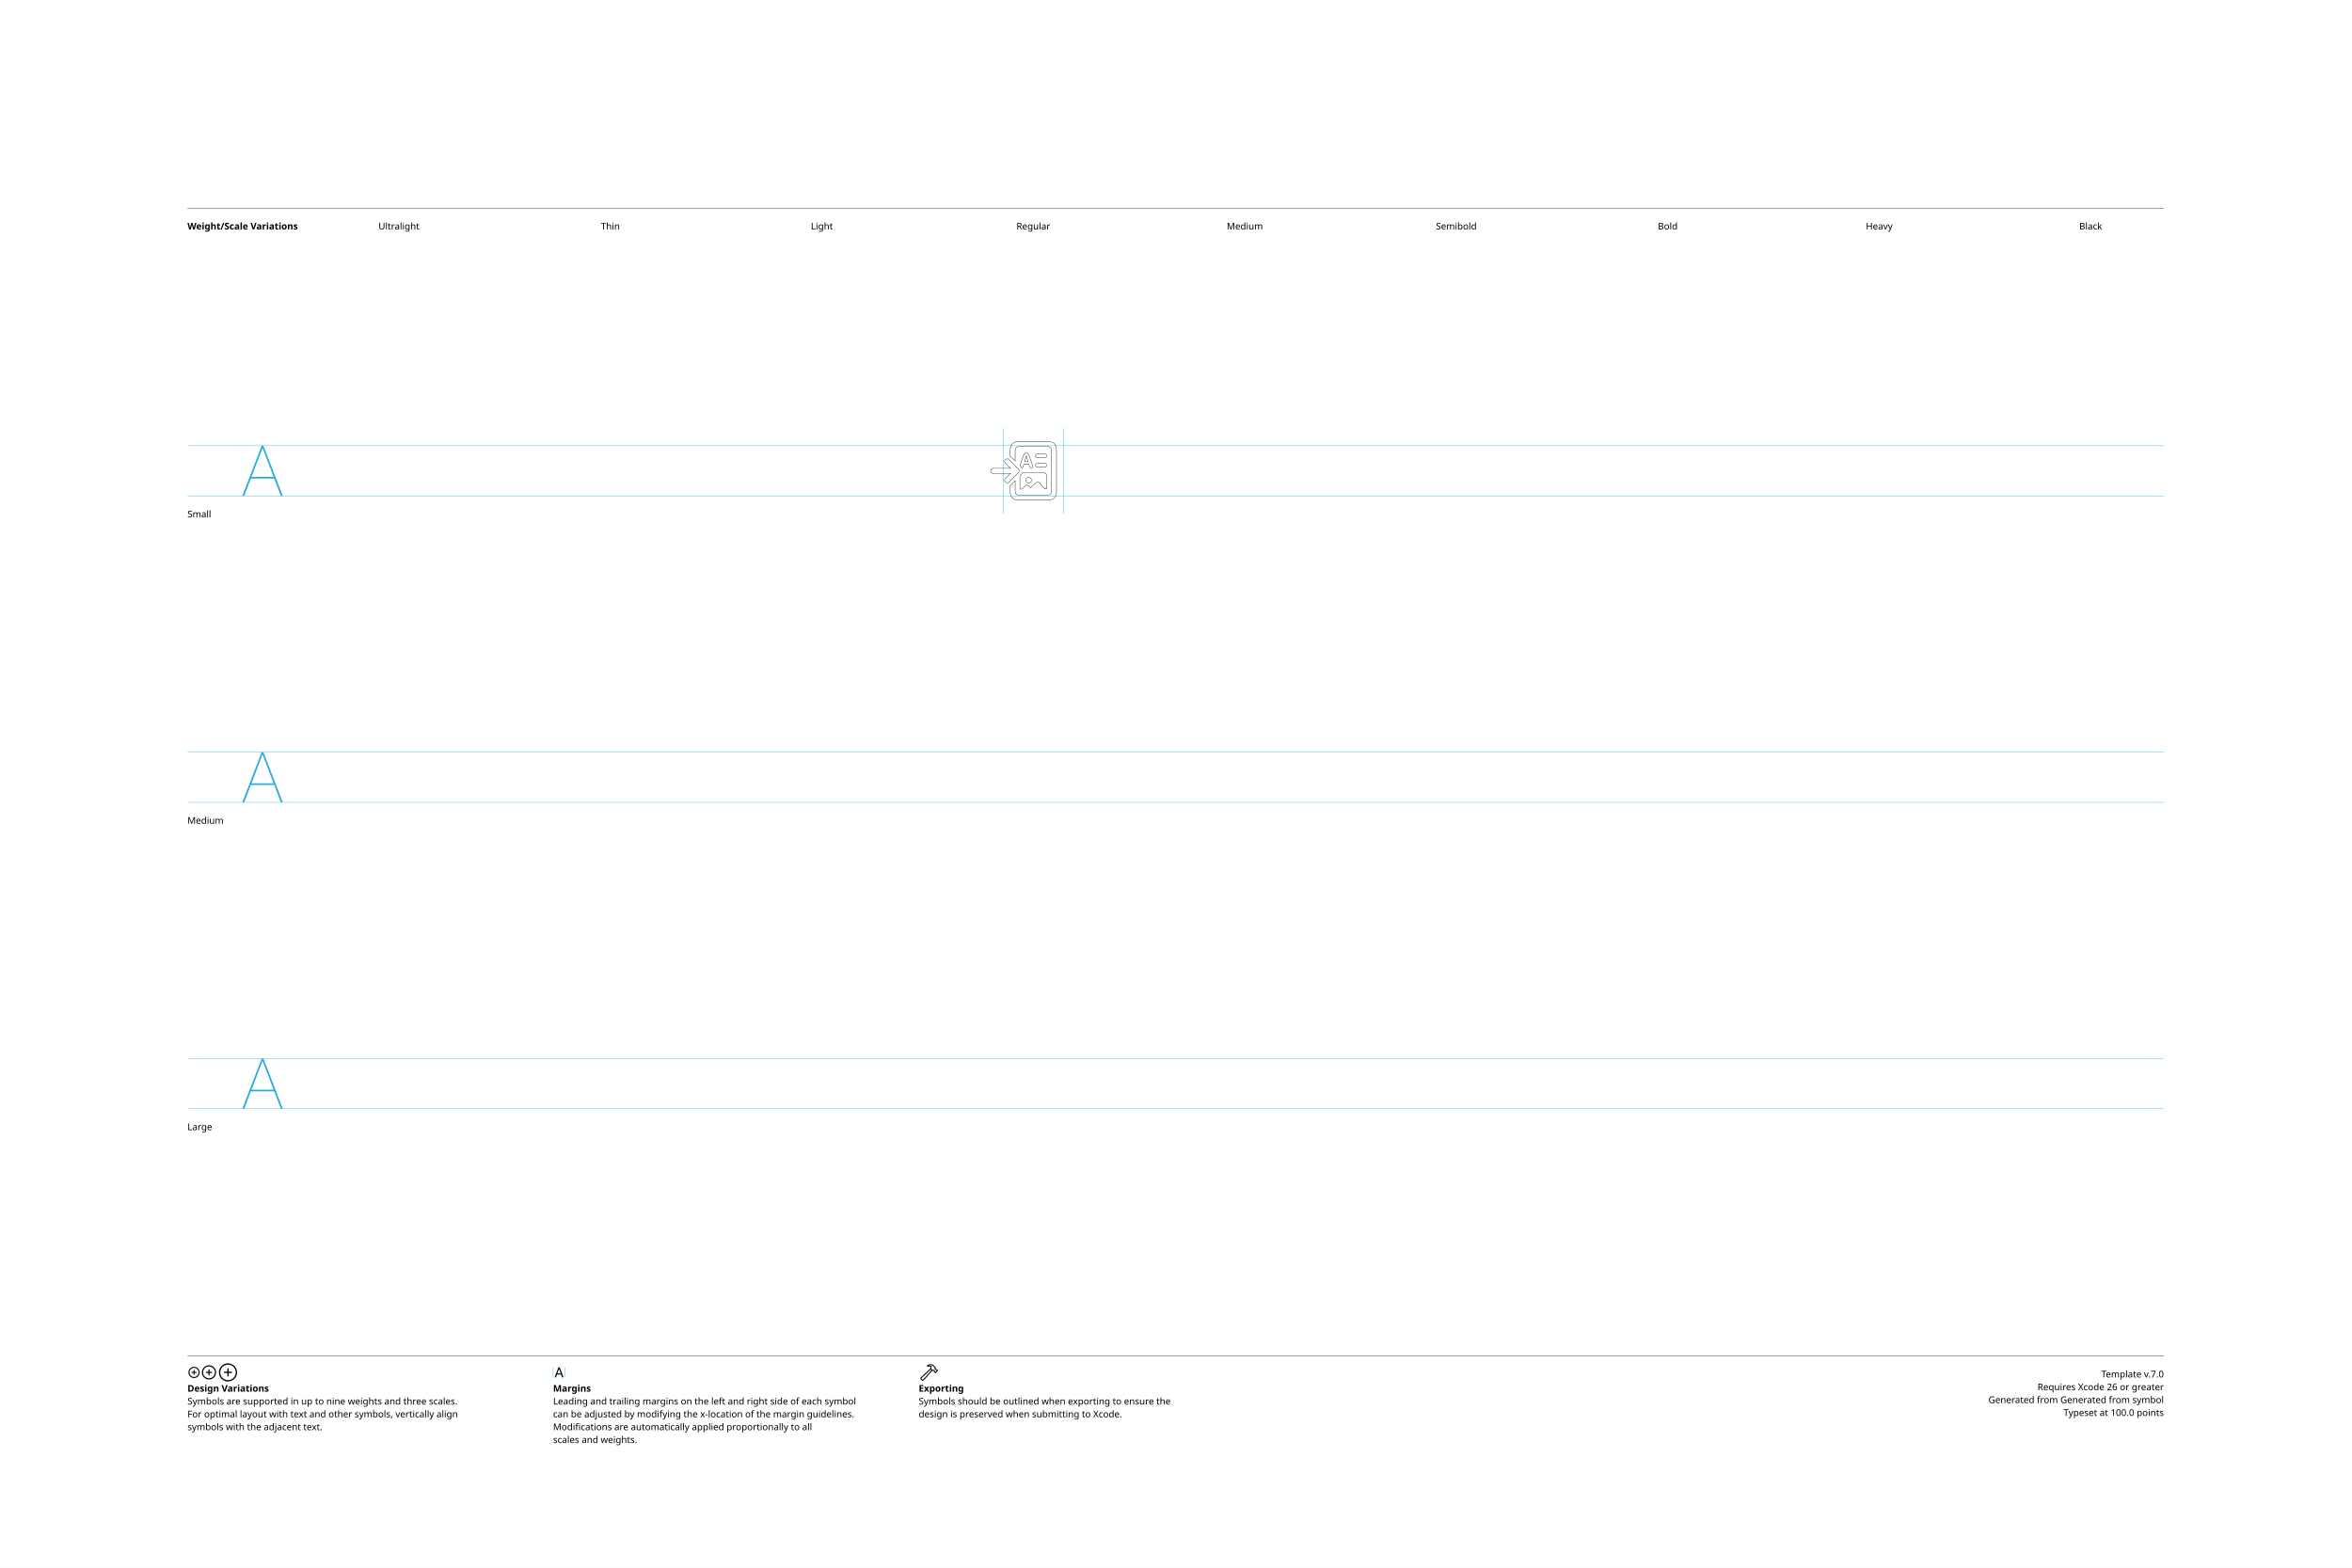
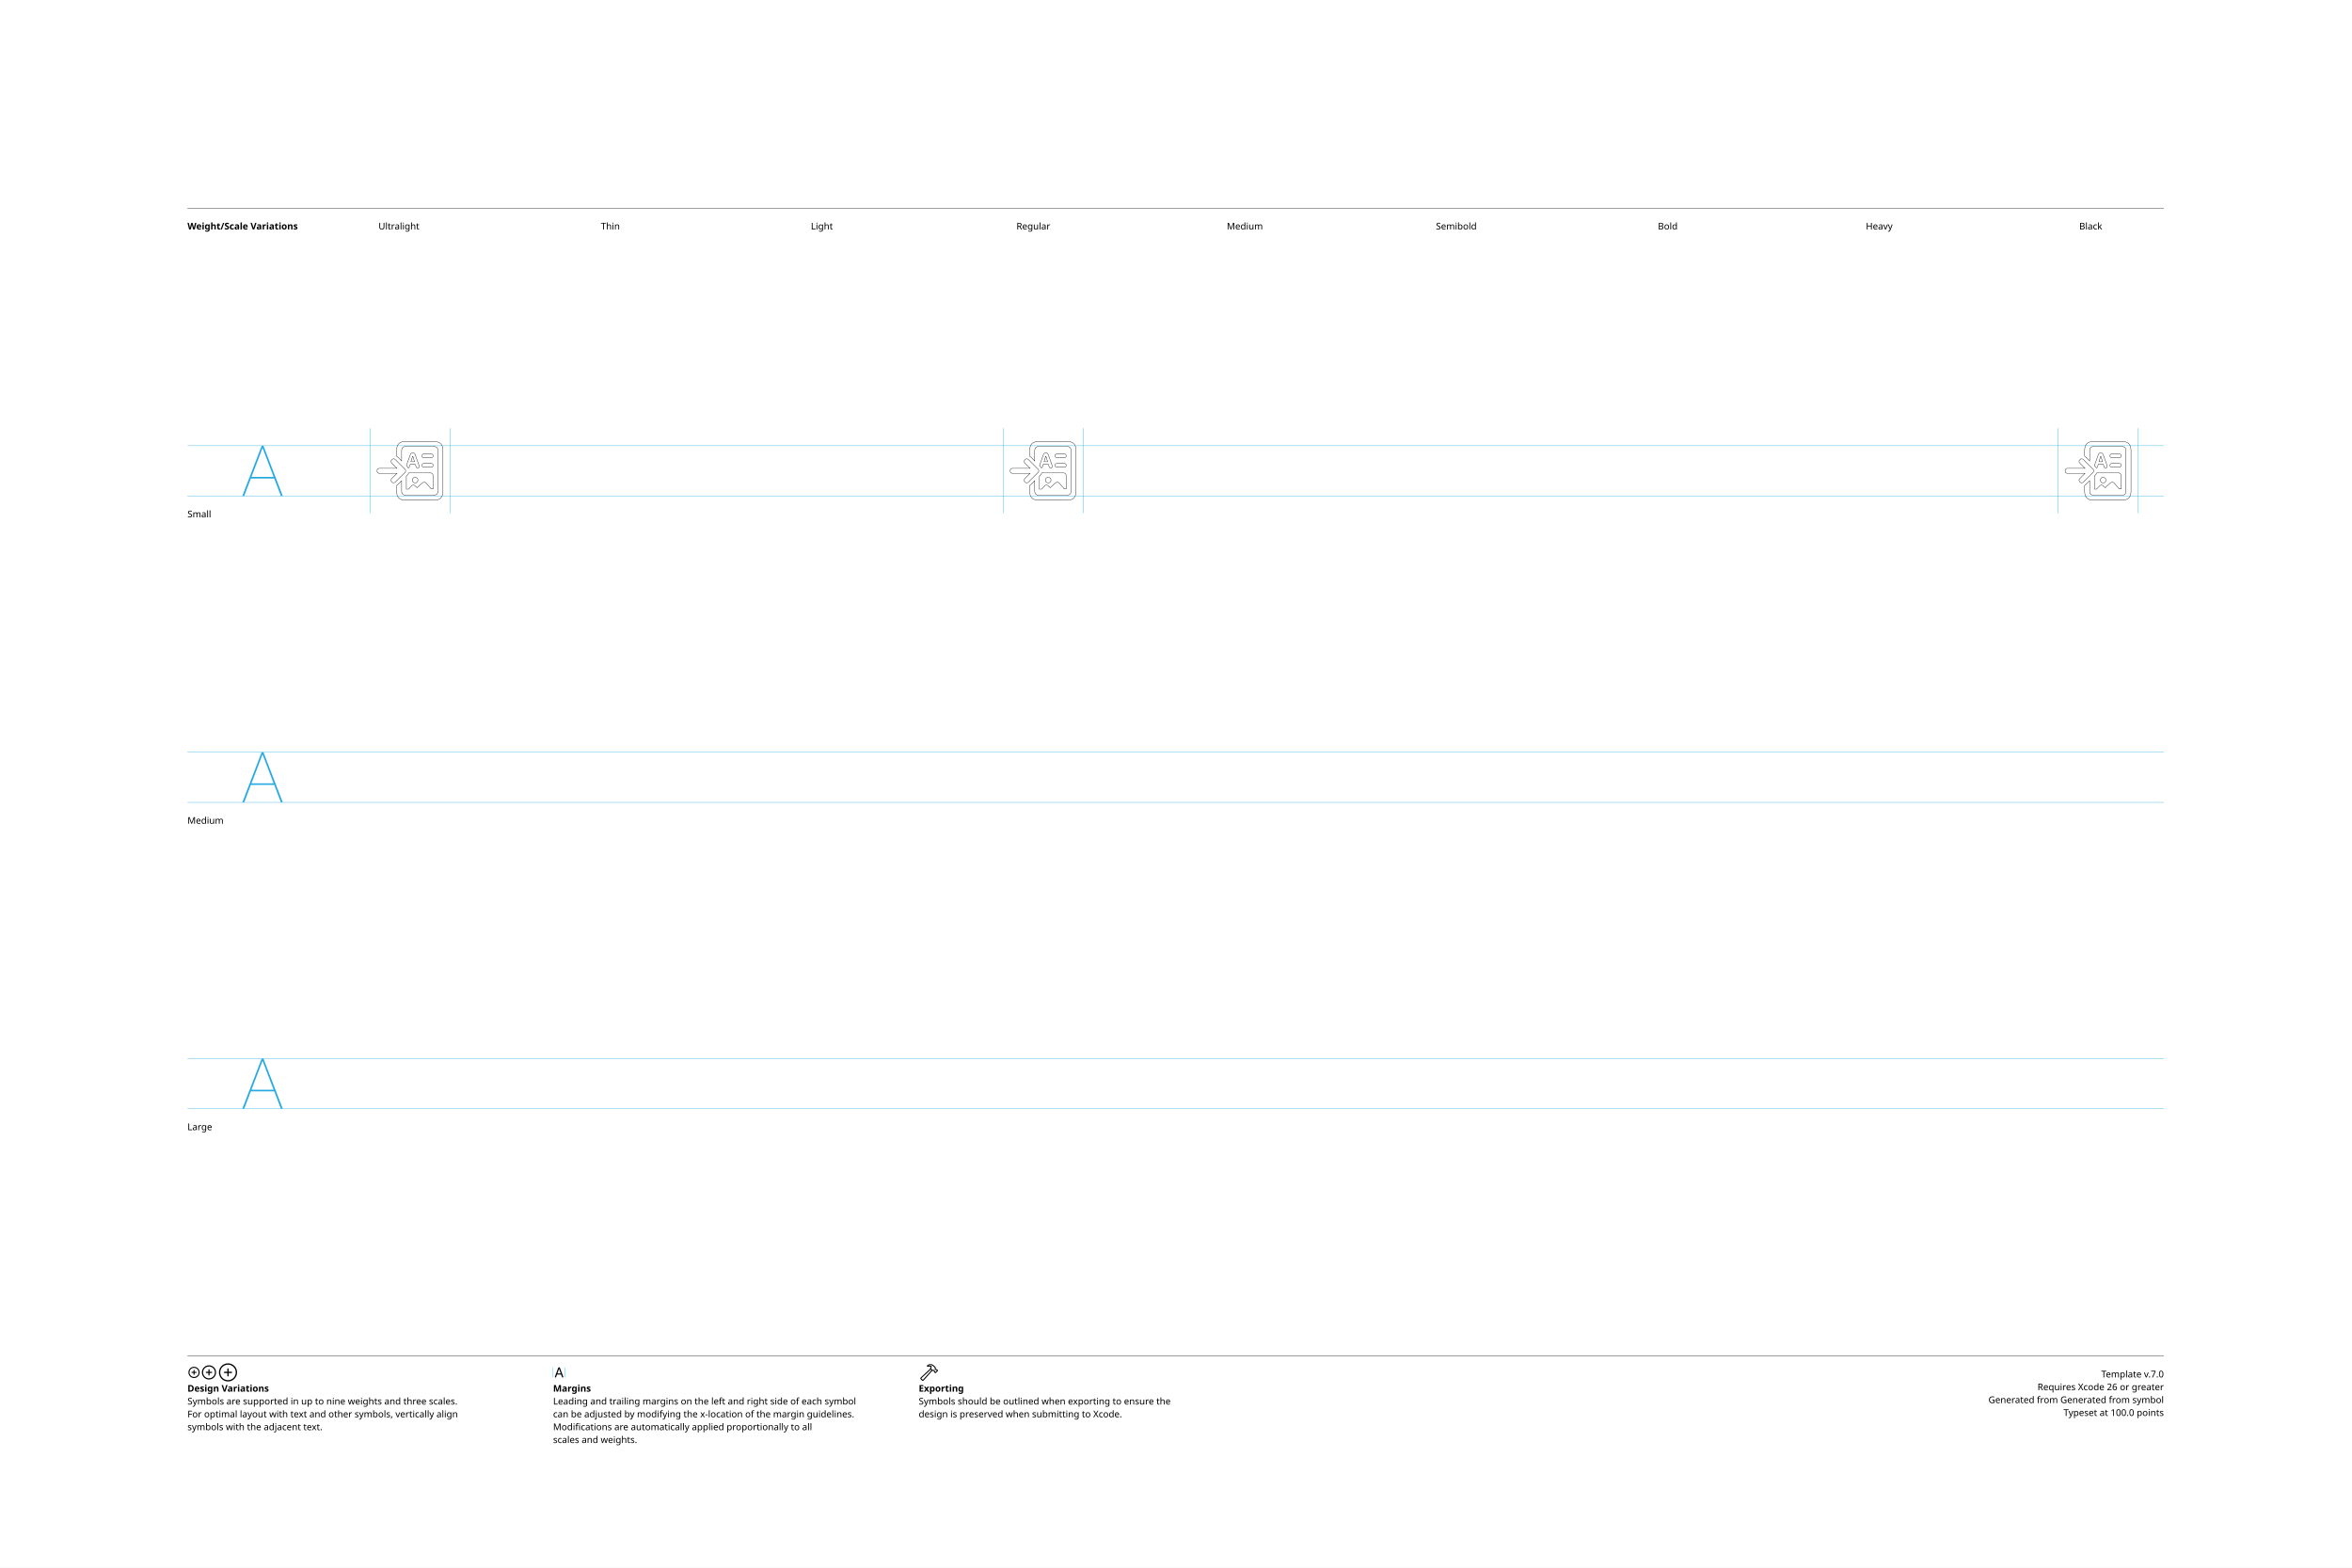
<svg xmlns="http://www.w3.org/2000/svg" version="1.1" viewBox="0 0 3300 2200">
  <style>.SFSymbolsPreviewWireframe {fill:none;opacity:1.0;stroke:black;stroke-width:0.5}
</style>
  <g id="Notes">
    <rect height="2200" id="artboard" style="fill:white;opacity:1" width="3300" x="0" y="0" />
    <line style="fill:none;stroke:black;opacity:1;stroke-width:0.5;" x1="263" x2="3036" y1="292" y2="292" />
    <text style="stroke:none;fill:black;font-family:sans-serif;font-size:13;font-weight:bold;" transform="matrix(1 0 0 1 263 322)">Weight/Scale Variations</text>
    <text style="stroke:none;fill:black;font-family:sans-serif;font-size:13;text-anchor:middle;" transform="matrix(1 0 0 1 559.711 322)">Ultralight</text>
    <text style="stroke:none;fill:black;font-family:sans-serif;font-size:13;text-anchor:middle;" transform="matrix(1 0 0 1 856.422 322)">Thin</text>
    <text style="stroke:none;fill:black;font-family:sans-serif;font-size:13;text-anchor:middle;" transform="matrix(1 0 0 1 1153.13 322)">Light</text>
    <text style="stroke:none;fill:black;font-family:sans-serif;font-size:13;text-anchor:middle;" transform="matrix(1 0 0 1 1449.84 322)">Regular</text>
    <text style="stroke:none;fill:black;font-family:sans-serif;font-size:13;text-anchor:middle;" transform="matrix(1 0 0 1 1746.56 322)">Medium</text>
    <text style="stroke:none;fill:black;font-family:sans-serif;font-size:13;text-anchor:middle;" transform="matrix(1 0 0 1 2043.27 322)">Semibold</text>
    <text style="stroke:none;fill:black;font-family:sans-serif;font-size:13;text-anchor:middle;" transform="matrix(1 0 0 1 2339.98 322)">Bold</text>
    <text style="stroke:none;fill:black;font-family:sans-serif;font-size:13;text-anchor:middle;" transform="matrix(1 0 0 1 2636.69 322)">Heavy</text>
    <text style="stroke:none;fill:black;font-family:sans-serif;font-size:13;text-anchor:middle;" transform="matrix(1 0 0 1 2933.4 322)">Black</text>
    <line style="fill:none;stroke:black;opacity:1;stroke-width:0.5;" x1="263" x2="3036" y1="1903" y2="1903" />
    <g transform="matrix(0.2 0 0 0.2 263 1933)">
      <path d="m46.24 4.15c21.777 0 39.453-17.627 39.453-39.404s-17.676-39.404-39.453-39.404c-21.729 0-39.404 17.627-39.404 39.404s17.676 39.404 39.404 39.404Zm0-7.422c-17.676 0-31.934-14.307-31.934-31.982s14.258-31.982 31.934-31.982 31.982 14.307 31.982 31.982-14.307 31.982-31.982 31.982Zm3.613-17.773v-28.467c0-2.246-1.465-3.76-3.711-3.76-2.148 0-3.613 1.514-3.613 3.76v28.467c0 2.197 1.465 3.711 3.613 3.711 2.246 0 3.711-1.514 3.711-3.711Zm-17.822-10.596h28.418c2.197 0 3.711-1.465 3.711-3.613 0-2.197-1.514-3.711-3.711-3.711h-28.418c-2.246 0-3.76 1.514-3.76 3.711 0 2.148 1.514 3.613 3.76 3.613Z" />
    </g>
    <g transform="matrix(0.2 0 0 0.2 281.506 1933)">
      <path d="m58.545 14.551c27.49 0 49.805-22.314 49.805-49.805s-22.314-49.805-49.805-49.805-49.805 22.314-49.805 49.805 22.314 49.805 49.805 49.805Zm0-8.301c-22.949 0-41.504-18.555-41.504-41.504s18.555-41.504 41.504-41.504 41.504 18.555 41.504 41.504-18.555 41.504-41.504 41.504Zm4.053-23.096v-36.914c0-2.49-1.709-4.199-4.15-4.199-2.393 0-4.053 1.709-4.053 4.199v36.914c0 2.441 1.66 4.15 4.053 4.15 2.441 0 4.15-1.66 4.15-4.15Zm-22.559-14.404h36.963c2.441 0 4.15-1.611 4.15-4.004 0-2.441-1.709-4.15-4.15-4.15h-36.963c-2.49 0-4.15 1.709-4.15 4.15 0 2.393 1.66 4.004 4.15 4.004Z" />
    </g>
    <g transform="matrix(0.2 0 0 0.2 304.924 1933)">
      <path d="m74.853 28.32c35.107 0 63.623-28.467 63.623-63.574s-28.516-63.623-63.623-63.623-63.574 28.516-63.574 63.623 28.467 63.574 63.574 63.574Zm0-9.082c-30.127 0-54.492-24.365-54.492-54.492s24.365-54.492 54.492-54.492 54.492 24.365 54.492 54.492-24.365 54.492-54.492 54.492Zm4.443-30.322v-48.486c0-2.734-1.855-4.639-4.541-4.639-2.588 0-4.443 1.904-4.443 4.639v48.486c0 2.686 1.855 4.59 4.443 4.59 2.686 0 4.541-1.855 4.541-4.59Zm-28.711-19.775h48.486c2.686 0 4.59-1.807 4.59-4.395 0-2.734-1.855-4.59-4.59-4.59h-48.486c-2.734 0-4.59 1.855-4.59 4.59 0 2.588 1.855 4.395 4.59 4.395Z" />
    </g>
    <text style="stroke:none;fill:black;font-family:sans-serif;font-size:13;font-weight:bold;" transform="matrix(1 0 0 1 263 1953)">Design Variations</text>
    <text style="stroke:none;fill:black;font-family:sans-serif;font-size:13;" transform="matrix(1 0 0 1 263 1971)">Symbols are supported in up to nine weights and three scales.</text>
    <text style="stroke:none;fill:black;font-family:sans-serif;font-size:13;" transform="matrix(1 0 0 1 263 1989)">For optimal layout with text and other symbols, vertically align</text>
    <text style="stroke:none;fill:black;font-family:sans-serif;font-size:13;" transform="matrix(1 0 0 1 263 2007)">symbols with the adjacent text.</text>
    <line style="fill:none;stroke:#00AEEF;stroke-width:0.5;opacity:1.0;" x1="776" x2="776" y1="1919" y2="1933" />
    <g transform="matrix(0.2 0 0 0.2 776 1933)">
      <path d="m16.553 0.781c2.588 0 3.857-0.977 4.785-3.711l20.557-57.52h0.244l20.605 57.52c0.928 2.734 2.197 3.711 4.736 3.711 2.588 0 4.248-1.562 4.248-4.004 0-0.83-0.146-1.611-0.537-2.637l-22.9-60.986c-1.123-2.979-3.125-4.492-6.25-4.492-3.027 0-5.078 1.465-6.152 4.443l-22.9 61.084c-0.391 1.025-0.537 1.807-0.537 2.637 0 2.441 1.562 3.955 4.102 3.955Zm10.205-20.947h30.664c2.002 0 3.662-1.66 3.662-3.662 0-2.051-1.66-3.662-3.662-3.662h-30.664c-2.002 0-3.662 1.611-3.662 3.662 0 2.002 1.66 3.662 3.662 3.662Z" />
    </g>
    <line style="fill:none;stroke:#00AEEF;stroke-width:0.5;opacity:1.0;" x1="792.836" x2="792.836" y1="1919" y2="1933" />
    <text style="stroke:none;fill:black;font-family:sans-serif;font-size:13;font-weight:bold;" transform="matrix(1 0 0 1 776 1953)">Margins</text>
    <text style="stroke:none;fill:black;font-family:sans-serif;font-size:13;" transform="matrix(1 0 0 1 776 1971)">Leading and trailing margins on the left and right side of each symbol</text>
    <text style="stroke:none;fill:black;font-family:sans-serif;font-size:13;" transform="matrix(1 0 0 1 776 1989)">can be adjusted by modifying the x-location of the margin guidelines.</text>
    <text style="stroke:none;fill:black;font-family:sans-serif;font-size:13;" transform="matrix(1 0 0 1 776 2007)">Modifications are automatically applied proportionally to all</text>
    <text style="stroke:none;fill:black;font-family:sans-serif;font-size:13;" transform="matrix(1 0 0 1 776 2025)">scales and weights.</text>
    <g transform="matrix(0.2 0 0 0.2 1289 1933)">
      <path d="m14.209 13.135 7.861 7.861c4.297 4.395 9.326 4.102 13.867-1.025l60.693-68.213-4.883-4.883-60.254 67.676c-1.807 1.953-3.467 2.441-5.811 0.098l-5.176-5.127c-2.295-2.295-1.807-3.955 0.195-5.811l67.481-62.158-4.883-4.834-68.066 62.598c-4.98 4.59-5.322 9.473-1.025 13.818Zm44.873-97.461c-2.051 2.002-2.246 4.883-1.074 6.787 1.123 1.807 3.467 3.027 6.592 2.246 5.859-1.66 12.598-2.393 18.896 0.928l-2.686 7.129c-1.611 4.004-0.732 6.885 1.709 9.424l10.254 10.303c2.344 2.393 4.541 2.441 7.08 1.953l4.443-0.732 2.588 2.539-0.195 2.246c-0.098 2.295 0.537 4.297 2.783 6.494l3.369 3.32c2.295 2.295 5.518 2.49 7.812 0.195l12.988-13.037c2.295-2.344 2.148-5.371-0.195-7.666l-3.418-3.418c-2.197-2.197-4.053-3.027-6.348-2.881l-2.344 0.244-2.441-2.441 1.025-4.688c0.635-2.734-0.244-4.98-2.881-7.617l-11.279-11.182c-12.94-12.842-35.596-11.035-46.68-0.146Zm7.08 2.051c8.789-6.396 25.977-5.664 33.691 1.953l12.305 12.207c1.025 1.025 1.221 1.807 0.928 3.32l-1.465 6.641 6.738 6.689 4.395-0.244c1.123-0.049 1.514 0.049 2.344 0.879l2.539 2.49-10.84 10.84-2.49-2.49c-0.83-0.879-0.977-1.221-0.928-2.393l0.293-4.346-6.689-6.738-6.836 1.172c-1.416 0.293-2.051 0.195-3.174-0.879l-8.936-8.887c-1.074-1.025-1.172-1.709-0.488-3.369l4.59-11.475c-6.104-6.348-17.041-7.52-25.586-4.59-0.684 0.244-0.928-0.391-0.391-0.781Z" />
    </g>
    <text style="stroke:none;fill:black;font-family:sans-serif;font-size:13;font-weight:bold;" transform="matrix(1 0 0 1 1289 1953)">Exporting</text>
    <text style="stroke:none;fill:black;font-family:sans-serif;font-size:13;" transform="matrix(1 0 0 1 1289 1971)">Symbols should be outlined when exporting to ensure the</text>
    <text style="stroke:none;fill:black;font-family:sans-serif;font-size:13;" transform="matrix(1 0 0 1 1289 1989)">design is preserved when submitting to Xcode.</text>
    <text id="template-version" style="stroke:none;fill:black;font-family:sans-serif;font-size:13;text-anchor:end;" transform="matrix(1 0 0 1 3036 1933)">Template v.7.0</text>
    <text style="stroke:none;fill:black;font-family:sans-serif;font-size:13;text-anchor:end;" transform="matrix(1 0 0 1 3036 1951)">Requires Xcode 26 or greater</text>
    <text id="descriptive-name" style="stroke:none;fill:black;font-family:sans-serif;font-size:13;text-anchor:end;" transform="matrix(1 0 0 1 3036 1969)">Generated from Generated from symbol</text>
    <text style="stroke:none;fill:black;font-family:sans-serif;font-size:13;text-anchor:end;" transform="matrix(1 0 0 1 3036 1987)">Typeset at 100.0 points</text>
    <text style="stroke:none;fill:black;font-family:sans-serif;font-size:13;" transform="matrix(1 0 0 1 263 726)">Small</text>
    <text style="stroke:none;fill:black;font-family:sans-serif;font-size:13;" transform="matrix(1 0 0 1 263 1156)">Medium</text>
    <text style="stroke:none;fill:black;font-family:sans-serif;font-size:13;" transform="matrix(1 0 0 1 263 1586)">Large</text>
  </g>
  <g id="Guides">
    <g id="H-reference" style="fill:#27AAE1;stroke:none;" transform="matrix(1 0 0 1 339 696)">
      <path d="M0.994 0L3.638 0L29.328-67.132L30.03-67.132L30.03-70.459L28.123-70.459ZM11.688-24.48L46.981-24.48L46.231-26.729L12.438-26.729ZM55.12 0L57.764 0L30.638-70.459L29.433-70.459L29.433-67.132Z" />
    </g>
    <line id="Baseline-S" style="fill:none;stroke:#27AAE1;opacity:1;stroke-width:0.5;" x1="263" x2="3036" y1="696" y2="696" />
    <line id="Capline-S" style="fill:none;stroke:#27AAE1;opacity:1;stroke-width:0.5;" x1="263" x2="3036" y1="625.541" y2="625.541" />
    <g id="H-reference" style="fill:#27AAE1;stroke:none;" transform="matrix(1 0 0 1 339 1126)">
      <path d="M0.994 0L3.638 0L29.328-67.132L30.03-67.132L30.03-70.459L28.123-70.459ZM11.688-24.48L46.981-24.48L46.231-26.729L12.438-26.729ZM55.12 0L57.764 0L30.638-70.459L29.433-70.459L29.433-67.132Z" />
    </g>
    <line id="Baseline-M" style="fill:none;stroke:#27AAE1;opacity:1;stroke-width:0.5;" x1="263" x2="3036" y1="1126" y2="1126" />
    <line id="Capline-M" style="fill:none;stroke:#27AAE1;opacity:1;stroke-width:0.5;" x1="263" x2="3036" y1="1055.54" y2="1055.54" />
    <g id="H-reference" style="fill:#27AAE1;stroke:none;" transform="matrix(1 0 0 1 339 1556)">
      <path d="M0.994 0L3.638 0L29.328-67.132L30.03-67.132L30.03-70.459L28.123-70.459ZM11.688-24.48L46.981-24.48L46.231-26.729L12.438-26.729ZM55.12 0L57.764 0L30.638-70.459L29.433-70.459L29.433-67.132Z" />
    </g>
    <line id="Baseline-L" style="fill:none;stroke:#27AAE1;opacity:1;stroke-width:0.5;" x1="263" x2="3036" y1="1556" y2="1556" />
    <line id="Capline-L" style="fill:none;stroke:#27AAE1;opacity:1;stroke-width:0.5;" x1="263" x2="3036" y1="1485.54" y2="1485.54" />
-     <line id="right-margin-Regular-S" style="fill:none;stroke:#00AEEF;stroke-width:0.5;opacity:1.0;" x1="1492.130" x2="1492.130" y1="600.785" y2="720.121" />
+     <line id="right-margin-Black-S" style="fill:none;stroke:#00AEEF;stroke-width:0.5;opacity:1.0;" x1="2999.684" x2="2999.684" y1="600.785" y2="720.121" />
+     <line id="left-margin-Black-S" style="fill:none;stroke:#00AEEF;stroke-width:0.5;opacity:1.0;" x1="2887.7" x2="2887.7" y1="600.785" y2="720.121" />
+     <line id="right-margin-Regular-S" style="fill:none;stroke:#00AEEF;stroke-width:0.5;opacity:1.0;" x1="1519.544" x2="1519.544" y1="600.785" y2="720.121" />
    <line id="left-margin-Regular-S" style="fill:none;stroke:#00AEEF;stroke-width:0.5;opacity:1.0;" x1="1407.56" x2="1407.56" y1="600.785" y2="720.121" />
+     <line id="right-margin-Ultralight-S" style="fill:none;stroke:#00AEEF;stroke-width:0.5;opacity:1.0;" x1="631.272" x2="631.272" y1="600.785" y2="720.121" />
+     <line id="left-margin-Ultralight-S" style="fill:none;stroke:#00AEEF;stroke-width:0.5;opacity:1.0;" x1="519.288" x2="519.288" y1="600.785" y2="720.121" />
  </g>
  <g id="Symbols">
+     <g id="Black-S" transform="matrix(1 0 0 1 2887.7 696)">
+       <path class="SFSymbolsPreviewWireframe" d="M37.18 -6.543V-14.706Q38.153 -15.264 39.005 -16.116L44.211 -21.321V-6.641C44.211 -3.125 46.115 -1.123 49.826 -1.123H89.572C93.234 -1.123 95.139 -3.125 95.139 -6.641V-63.867C95.139 -67.383 93.234 -69.385 89.572 -69.385H49.826C46.115 -69.385 44.211 -67.383 44.211 -63.867V-49.186L39.005 -54.392Q38.153 -55.244 37.18 -55.802V-63.965C37.18 -72.266 41.232 -76.416 49.436 -76.416H89.914C98.117 -76.416 102.219 -72.266 102.219 -63.965V-6.543C102.219 1.807 98.117 5.908 89.914 5.908H49.436C41.232 5.908 37.18 1.807 37.18 -6.543ZM50.852 -9.57V-27.393C50.852 -27.595 50.858 -27.792 50.872 -27.983L52.177 -29.288Q53.523 -30.634 54.136 -32.284C54.702 -32.441 55.334 -32.52 56.027 -32.52H83.42C86.789 -32.52 88.547 -30.762 88.547 -27.393V-10.059H85.52L78.439 -18.359C77.756 -19.092 76.877 -19.385 75.949 -19.385C75.07 -19.385 74.24 -19.043 73.41 -18.359L65.891 -11.621L62.863 -14.404C62.131 -15.039 61.35 -15.283 60.617 -15.283C59.885 -15.283 59.152 -15.039 58.469 -14.404L53.879 -9.57ZM13.281 -38.77H37.723L30.553 -45.94Q29.31 -47.183 29.31 -48.426Q29.31 -49.669 30.553 -50.912Q33.039 -53.398 35.525 -50.912L47.969 -38.468Q49.176 -37.968 49.554 -36.639Q50.326 -35.254 49.554 -33.869Q49.176 -32.54 47.969 -32.04L35.525 -19.596Q34.282 -18.353 33.039 -18.353Q31.796 -18.353 30.553 -19.596Q28.067 -22.082 30.553 -24.568L37.723 -31.738H13.281Q9.766 -31.738 9.766 -35.254Q9.766 -38.77 13.281 -38.77ZM53.651 -39.282Q53.078 -40.319 52.177 -41.22L50.917 -42.48C50.942 -42.592 50.969 -42.706 50.998 -42.822L56.271 -57.666C56.906 -59.57 57.98 -60.449 59.738 -60.449C61.594 -60.449 62.717 -59.57 63.352 -57.666L68.625 -42.822C68.771 -42.188 68.869 -41.699 68.869 -41.357C68.869 -39.99 68.088 -39.209 66.623 -39.209C65.5 -39.209 64.719 -39.844 64.377 -41.309L63.205 -44.531H56.369L55.246 -41.309C54.973 -40.098 54.449 -39.48 53.651 -39.282ZM75.363 -40.332C73.801 -40.332 72.678 -41.504 72.678 -43.018C72.678 -44.482 73.801 -45.605 75.363 -45.605H85.861C87.375 -45.605 88.498 -44.482 88.498 -43.018C88.498 -41.504 87.375 -40.332 85.861 -40.332ZM75.363 -53.613C73.801 -53.613 72.678 -54.785 72.678 -56.299C72.678 -57.764 73.801 -58.887 75.363 -58.887H85.861C87.375 -58.887 88.498 -57.764 88.498 -56.299C88.498 -54.785 87.375 -53.613 85.861 -53.613ZM63.156 -18.31C65.305 -18.31 67.111 -20.117 67.111 -22.266C67.111 -24.463 65.305 -26.123 63.156 -26.221C60.959 -26.318 59.201 -24.463 59.201 -22.266C59.201 -20.117 60.959 -18.31 63.156 -18.31ZM57.297 -47.998H62.326L59.934 -55.762H59.641Z" />
+     </g>
    <g id="Regular-S" transform="matrix(1 0 0 1 1407.56 696)">
-       <path class="SFSymbolsPreviewWireframe" d="M9.766 -6.543V-14.706Q10.739 -15.264 11.591 -16.116L16.797 -21.321V-6.641C16.797 -3.125 18.701 -1.123 22.412 -1.123H62.158C65.82 -1.123 67.725 -3.125 67.725 -6.641V-63.867C67.725 -67.383 65.82 -69.385 62.158 -69.385H22.412C18.701 -69.385 16.797 -67.383 16.797 -63.867V-49.186L11.591 -54.392Q10.739 -55.244 9.766 -55.802V-63.965C9.766 -72.266 13.818 -76.416 22.021 -76.416H62.5C70.703 -76.416 74.805 -72.266 74.805 -63.965V-6.543C74.805 1.807 70.703 5.908 62.5 5.908H22.021C13.818 5.908 9.766 1.807 9.766 -6.543ZM23.438 -9.57V-27.393C23.438 -27.595 23.444 -27.792 23.458 -27.983L24.763 -29.288Q26.109 -30.634 26.722 -32.284C27.288 -32.441 27.92 -32.52 28.613 -32.52H56.006C59.375 -32.52 61.133 -30.762 61.133 -27.393V-10.059H58.105L51.025 -18.359C50.342 -19.092 49.463 -19.385 48.535 -19.385C47.656 -19.385 46.826 -19.043 45.996 -18.359L38.477 -11.621L35.449 -14.404C34.717 -15.039 33.936 -15.283 33.203 -15.283C32.471 -15.283 31.738 -15.039 31.055 -14.404L26.465 -9.57ZM-14.133 -38.77H10.309L3.139 -45.94Q1.896 -47.183 1.896 -48.426Q1.896 -49.669 3.139 -50.912Q5.625 -53.398 8.111 -50.912L20.555 -38.468Q21.762 -37.968 22.14 -36.639Q22.911 -35.254 22.14 -33.869Q21.762 -32.54 20.555 -32.04L8.111 -19.596Q6.868 -18.353 5.625 -18.353Q4.382 -18.353 3.139 -19.596Q0.653 -22.082 3.139 -24.568L10.309 -31.738H-14.133Q-17.648 -31.738 -17.648 -35.254Q-17.648 -38.77 -14.133 -38.77ZM26.237 -39.282Q25.664 -40.319 24.763 -41.22L23.503 -42.48C23.528 -42.592 23.555 -42.706 23.584 -42.822L28.857 -57.666C29.492 -59.57 30.566 -60.449 32.324 -60.449C34.18 -60.449 35.303 -59.57 35.938 -57.666L41.211 -42.822C41.357 -42.188 41.455 -41.699 41.455 -41.357C41.455 -39.99 40.674 -39.209 39.209 -39.209C38.086 -39.209 37.305 -39.844 36.963 -41.309L35.791 -44.531H28.955L27.832 -41.309C27.559 -40.098 27.035 -39.48 26.237 -39.282ZM47.949 -40.332C46.387 -40.332 45.264 -41.504 45.264 -43.018C45.264 -44.482 46.387 -45.605 47.949 -45.605H58.447C59.961 -45.605 61.084 -44.482 61.084 -43.018C61.084 -41.504 59.961 -40.332 58.447 -40.332ZM47.949 -53.613C46.387 -53.613 45.264 -54.785 45.264 -56.299C45.264 -57.764 46.387 -58.887 47.949 -58.887H58.447C59.961 -58.887 61.084 -57.764 61.084 -56.299C61.084 -54.785 59.961 -53.613 58.447 -53.613ZM35.742 -18.31C37.891 -18.31 39.697 -20.117 39.697 -22.266C39.697 -24.463 37.891 -26.123 35.742 -26.221C33.545 -26.318 31.787 -24.463 31.787 -22.266C31.787 -20.117 33.545 -18.31 35.742 -18.31ZM29.883 -47.998H34.912L32.52 -55.762H32.227Z" />
+       <path class="SFSymbolsPreviewWireframe" d="M37.18 -6.543V-14.706Q38.153 -15.264 39.005 -16.116L44.211 -21.321V-6.641C44.211 -3.125 46.115 -1.123 49.826 -1.123H89.572C93.234 -1.123 95.139 -3.125 95.139 -6.641V-63.867C95.139 -67.383 93.234 -69.385 89.572 -69.385H49.826C46.115 -69.385 44.211 -67.383 44.211 -63.867V-49.186L39.005 -54.392Q38.153 -55.244 37.18 -55.802V-63.965C37.18 -72.266 41.232 -76.416 49.436 -76.416H89.914C98.117 -76.416 102.219 -72.266 102.219 -63.965V-6.543C102.219 1.807 98.117 5.908 89.914 5.908H49.436C41.232 5.908 37.18 1.807 37.18 -6.543ZM50.852 -9.57V-27.393C50.852 -27.595 50.858 -27.792 50.872 -27.983L52.177 -29.288Q53.523 -30.634 54.136 -32.284C54.702 -32.441 55.334 -32.52 56.027 -32.52H83.42C86.789 -32.52 88.547 -30.762 88.547 -27.393V-10.059H85.52L78.439 -18.359C77.756 -19.092 76.877 -19.385 75.949 -19.385C75.07 -19.385 74.24 -19.043 73.41 -18.359L65.891 -11.621L62.863 -14.404C62.131 -15.039 61.35 -15.283 60.617 -15.283C59.885 -15.283 59.152 -15.039 58.469 -14.404L53.879 -9.57ZM13.281 -38.77H37.723L30.553 -45.94Q29.31 -47.183 29.31 -48.426Q29.31 -49.669 30.553 -50.912Q33.039 -53.398 35.525 -50.912L47.969 -38.468Q49.176 -37.968 49.554 -36.639Q50.326 -35.254 49.554 -33.869Q49.176 -32.54 47.969 -32.04L35.525 -19.596Q34.282 -18.353 33.039 -18.353Q31.796 -18.353 30.553 -19.596Q28.067 -22.082 30.553 -24.568L37.723 -31.738H13.281Q9.766 -31.738 9.766 -35.254Q9.766 -38.77 13.281 -38.77ZM53.651 -39.282Q53.078 -40.319 52.177 -41.22L50.917 -42.48C50.942 -42.592 50.969 -42.706 50.998 -42.822L56.271 -57.666C56.906 -59.57 57.98 -60.449 59.738 -60.449C61.594 -60.449 62.717 -59.57 63.352 -57.666L68.625 -42.822C68.771 -42.188 68.869 -41.699 68.869 -41.357C68.869 -39.99 68.088 -39.209 66.623 -39.209C65.5 -39.209 64.719 -39.844 64.377 -41.309L63.205 -44.531H56.369L55.246 -41.309C54.973 -40.098 54.449 -39.48 53.651 -39.282ZM75.363 -40.332C73.801 -40.332 72.678 -41.504 72.678 -43.018C72.678 -44.482 73.801 -45.605 75.363 -45.605H85.861C87.375 -45.605 88.498 -44.482 88.498 -43.018C88.498 -41.504 87.375 -40.332 85.861 -40.332ZM75.363 -53.613C73.801 -53.613 72.678 -54.785 72.678 -56.299C72.678 -57.764 73.801 -58.887 75.363 -58.887H85.861C87.375 -58.887 88.498 -57.764 88.498 -56.299C88.498 -54.785 87.375 -53.613 85.861 -53.613ZM63.156 -18.31C65.305 -18.31 67.111 -20.117 67.111 -22.266C67.111 -24.463 65.305 -26.123 63.156 -26.221C60.959 -26.318 59.201 -24.463 59.201 -22.266C59.201 -20.117 60.959 -18.31 63.156 -18.31ZM57.297 -47.998H62.326L59.934 -55.762H59.641Z" />
+     </g>
+     <g id="Ultralight-S" transform="matrix(1 0 0 1 519.288 696)">
+       <path class="SFSymbolsPreviewWireframe" d="M37.18 -6.543V-14.706Q38.153 -15.264 39.005 -16.116L44.211 -21.321V-6.641C44.211 -3.125 46.115 -1.123 49.826 -1.123H89.572C93.234 -1.123 95.139 -3.125 95.139 -6.641V-63.867C95.139 -67.383 93.234 -69.385 89.572 -69.385H49.826C46.115 -69.385 44.211 -67.383 44.211 -63.867V-49.186L39.005 -54.392Q38.153 -55.244 37.18 -55.802V-63.965C37.18 -72.266 41.232 -76.416 49.436 -76.416H89.914C98.117 -76.416 102.219 -72.266 102.219 -63.965V-6.543C102.219 1.807 98.117 5.908 89.914 5.908H49.436C41.232 5.908 37.18 1.807 37.18 -6.543ZM50.852 -9.57V-27.393C50.852 -27.595 50.858 -27.792 50.872 -27.983L52.177 -29.288Q53.523 -30.634 54.136 -32.284C54.702 -32.441 55.334 -32.52 56.027 -32.52H83.42C86.789 -32.52 88.547 -30.762 88.547 -27.393V-10.059H85.52L78.439 -18.359C77.756 -19.092 76.877 -19.385 75.949 -19.385C75.07 -19.385 74.24 -19.043 73.41 -18.359L65.891 -11.621L62.863 -14.404C62.131 -15.039 61.35 -15.283 60.617 -15.283C59.885 -15.283 59.152 -15.039 58.469 -14.404L53.879 -9.57ZM13.281 -38.77H37.723L30.553 -45.94Q29.31 -47.183 29.31 -48.426Q29.31 -49.669 30.553 -50.912Q33.039 -53.398 35.525 -50.912L47.969 -38.468Q49.176 -37.968 49.554 -36.639Q50.326 -35.254 49.554 -33.869Q49.176 -32.54 47.969 -32.04L35.525 -19.596Q34.282 -18.353 33.039 -18.353Q31.796 -18.353 30.553 -19.596Q28.067 -22.082 30.553 -24.568L37.723 -31.738H13.281Q9.766 -31.738 9.766 -35.254Q9.766 -38.77 13.281 -38.77ZM53.651 -39.282Q53.078 -40.319 52.177 -41.22L50.917 -42.48C50.942 -42.592 50.969 -42.706 50.998 -42.822L56.271 -57.666C56.906 -59.57 57.98 -60.449 59.738 -60.449C61.594 -60.449 62.717 -59.57 63.352 -57.666L68.625 -42.822C68.771 -42.188 68.869 -41.699 68.869 -41.357C68.869 -39.99 68.088 -39.209 66.623 -39.209C65.5 -39.209 64.719 -39.844 64.377 -41.309L63.205 -44.531H56.369L55.246 -41.309C54.973 -40.098 54.449 -39.48 53.651 -39.282ZM75.363 -40.332C73.801 -40.332 72.678 -41.504 72.678 -43.018C72.678 -44.482 73.801 -45.605 75.363 -45.605H85.861C87.375 -45.605 88.498 -44.482 88.498 -43.018C88.498 -41.504 87.375 -40.332 85.861 -40.332ZM75.363 -53.613C73.801 -53.613 72.678 -54.785 72.678 -56.299C72.678 -57.764 73.801 -58.887 75.363 -58.887H85.861C87.375 -58.887 88.498 -57.764 88.498 -56.299C88.498 -54.785 87.375 -53.613 85.861 -53.613ZM63.156 -18.31C65.305 -18.31 67.111 -20.117 67.111 -22.266C67.111 -24.463 65.305 -26.123 63.156 -26.221C60.959 -26.318 59.201 -24.463 59.201 -22.266C59.201 -20.117 60.959 -18.31 63.156 -18.31ZM57.297 -47.998H62.326L59.934 -55.762H59.641Z" />
    </g>
  </g>
</svg>
